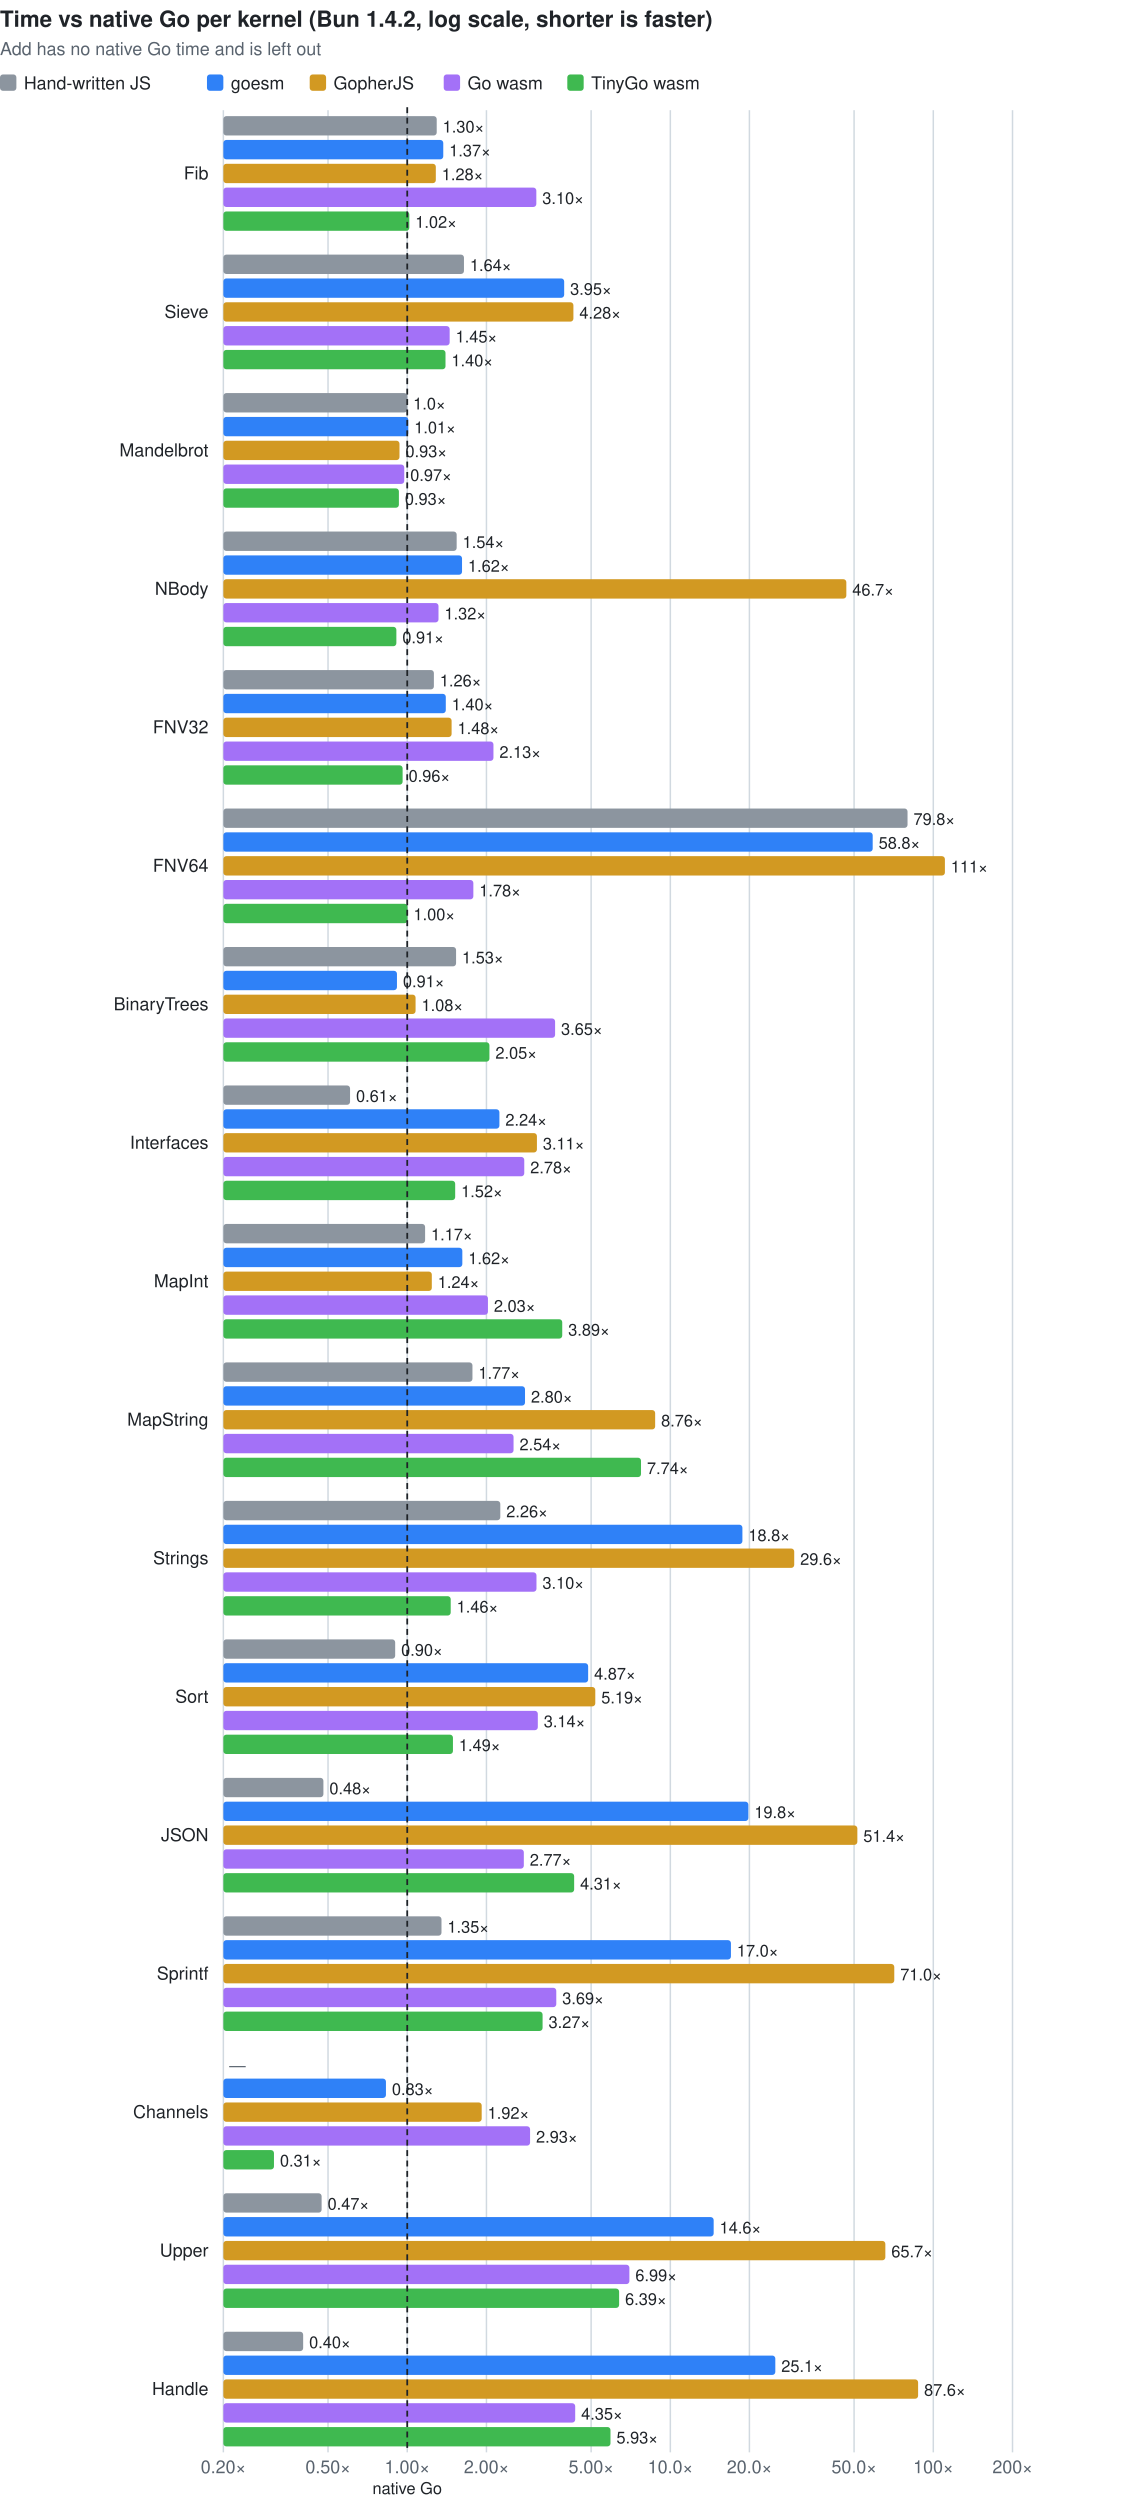
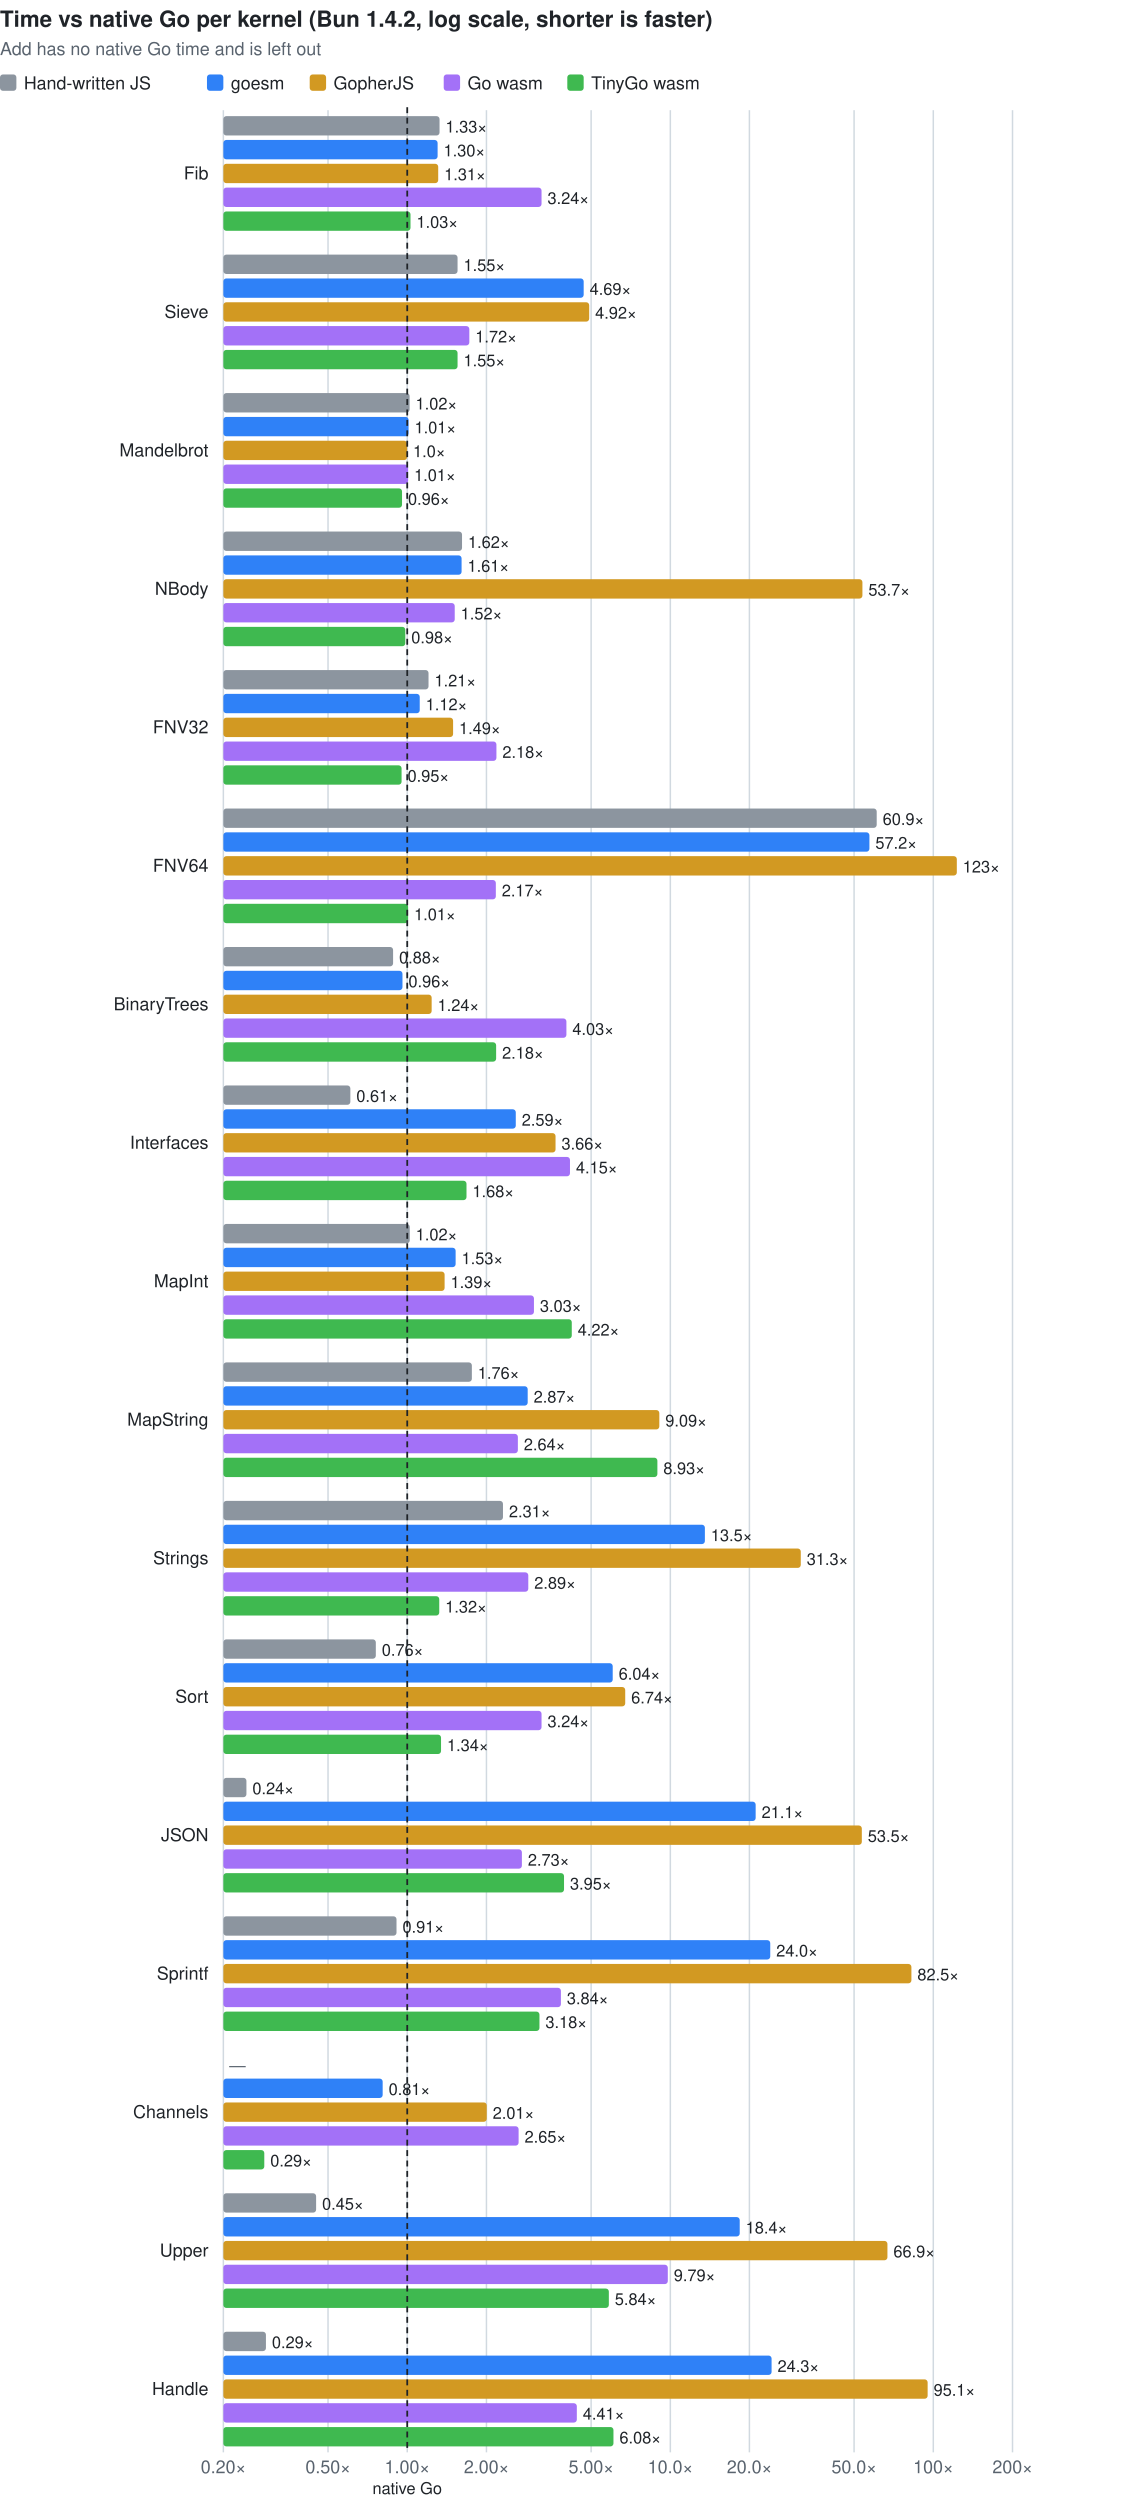
<svg xmlns="http://www.w3.org/2000/svg" width="760" height="1679" viewBox="0 0 760 1679" font-family="-apple-system, 'Segoe UI', Helvetica, Arial, 'Hiragino Sans', 'Noto Sans CJK JP', 'Yu Gothic', sans-serif" font-size="12">
  <style>.t{fill:#1f2328}.m{fill:#59636e}.g{stroke:#d1d9e0}.r{stroke:#1f2328}@media (prefers-color-scheme:dark){.t{fill:#f0f6fc}.m{fill:#9198a1}.g{stroke:#3d444d}.r{stroke:#f0f6fc}}</style>
  <text class="t" x="0" y="18" font-size="15" font-weight="600">Time vs native Go per kernel (Bun 1.4.2, log scale, shorter is faster)</text>
  <text class="m" x="0" y="37">Add has no native Go time and is left out</text>
  <rect x="0" y="50" width="11" height="11" rx="2" fill="#8c959f" />
  <text class="t" x="16" y="60">Hand-written JS</text>
  <rect x="139" y="50" width="11" height="11" rx="2" fill="#2f81f7" />
  <text class="t" x="155" y="60">goesm</text>
  <rect x="208" y="50" width="11" height="11" rx="2" fill="#d29922" />
  <text class="t" x="224" y="60">GopherJS</text>
  <rect x="298" y="50" width="11" height="11" rx="2" fill="#a371f7" />
  <text class="t" x="314" y="60">Go wasm</text>
  <rect x="381" y="50" width="11" height="11" rx="2" fill="#3fb950" />
  <text class="t" x="397" y="60">TinyGo wasm</text>
  <line class="g" x1="150.0" y1="74" x2="150.0" y2="1647" />
  <text class="m" x="150.0" y="1661" text-anchor="middle">0.20×</text>
  <line class="g" x1="220.3" y1="74" x2="220.3" y2="1647" />
  <text class="m" x="220.3" y="1661" text-anchor="middle">0.50×</text>
  <line class="g" x1="273.5" y1="74" x2="273.5" y2="1647" />
  <text class="m" x="273.5" y="1661" text-anchor="middle">1.00×</text>
  <line class="g" x1="326.7" y1="74" x2="326.7" y2="1647" />
  <text class="m" x="326.7" y="1661" text-anchor="middle">2.00×</text>
  <line class="g" x1="397.0" y1="74" x2="397.0" y2="1647" />
  <text class="m" x="397.0" y="1661" text-anchor="middle">5.00×</text>
  <line class="g" x1="450.2" y1="74" x2="450.2" y2="1647" />
  <text class="m" x="450.2" y="1661" text-anchor="middle">10.0×</text>
  <line class="g" x1="503.3" y1="74" x2="503.3" y2="1647" />
  <text class="m" x="503.3" y="1661" text-anchor="middle">20.0×</text>
  <line class="g" x1="573.6" y1="74" x2="573.6" y2="1647" />
  <text class="m" x="573.6" y="1661" text-anchor="middle">50.0×</text>
  <line class="g" x1="626.8" y1="74" x2="626.8" y2="1647" />
  <text class="m" x="626.8" y="1661" text-anchor="middle">100×</text>
  <line class="g" x1="680.0" y1="74" x2="680.0" y2="1647" />
  <text class="m" x="680.0" y="1661" text-anchor="middle">200×</text>
  <text class="t" x="140" y="120.5" text-anchor="end">Fib</text>
-   <rect x="150" y="78" width="143.3" height="13" rx="2" fill="#8c959f" />
-   <text class="t" x="297.3" y="89" font-size="11">1.30×</text>
-   <rect x="150" y="94" width="147.7" height="13" rx="2" fill="#2f81f7" />
-   <text class="t" x="301.7" y="105" font-size="11">1.37×</text>
-   <rect x="150" y="110" width="142.7" height="13" rx="2" fill="#d29922" />
-   <text class="t" x="296.7" y="121" font-size="11">1.28×</text>
-   <rect x="150" y="126" width="210.2" height="13" rx="2" fill="#a371f7" />
-   <text class="t" x="364.2" y="137" font-size="11">3.10×</text>
-   <rect x="150" y="142" width="124.9" height="13" rx="2" fill="#3fb950" />
-   <text class="t" x="278.9" y="153" font-size="11">1.02×</text>
+   <rect x="150" y="78" width="145.2" height="13" rx="2" fill="#8c959f" />
+   <text class="t" x="299.2" y="89" font-size="11">1.33×</text>
+   <rect x="150" y="94" width="143.9" height="13" rx="2" fill="#2f81f7" />
+   <text class="t" x="297.9" y="105" font-size="11">1.30×</text>
+   <rect x="150" y="110" width="144.3" height="13" rx="2" fill="#d29922" />
+   <text class="t" x="298.3" y="121" font-size="11">1.31×</text>
+   <rect x="150" y="126" width="213.7" height="13" rx="2" fill="#a371f7" />
+   <text class="t" x="367.7" y="137" font-size="11">3.24×</text>
+   <rect x="150" y="142" width="125.7" height="13" rx="2" fill="#3fb950" />
+   <text class="t" x="279.7" y="153" font-size="11">1.03×</text>
  <text class="t" x="140" y="213.5" text-anchor="end">Sieve</text>
-   <rect x="150" y="171" width="161.6" height="13" rx="2" fill="#8c959f" />
-   <text class="t" x="315.6" y="182" font-size="11">1.64×</text>
-   <rect x="150" y="187" width="228.9" height="13" rx="2" fill="#2f81f7" />
-   <text class="t" x="382.9" y="198" font-size="11">3.95×</text>
-   <rect x="150" y="203" width="235.1" height="13" rx="2" fill="#d29922" />
-   <text class="t" x="389.1" y="214" font-size="11">4.28×</text>
-   <rect x="150" y="219" width="152.0" height="13" rx="2" fill="#a371f7" />
-   <text class="t" x="306.0" y="230" font-size="11">1.45×</text>
-   <rect x="150" y="235" width="149.2" height="13" rx="2" fill="#3fb950" />
-   <text class="t" x="303.2" y="246" font-size="11">1.40×</text>
+   <rect x="150" y="171" width="157.3" height="13" rx="2" fill="#8c959f" />
+   <text class="t" x="311.3" y="182" font-size="11">1.55×</text>
+   <rect x="150" y="187" width="242.0" height="13" rx="2" fill="#2f81f7" />
+   <text class="t" x="396.0" y="198" font-size="11">4.69×</text>
+   <rect x="150" y="203" width="245.7" height="13" rx="2" fill="#d29922" />
+   <text class="t" x="399.7" y="214" font-size="11">4.92×</text>
+   <rect x="150" y="219" width="165.2" height="13" rx="2" fill="#a371f7" />
+   <text class="t" x="319.2" y="230" font-size="11">1.72×</text>
+   <rect x="150" y="235" width="157.3" height="13" rx="2" fill="#3fb950" />
+   <text class="t" x="311.3" y="246" font-size="11">1.55×</text>
  <text class="t" x="140" y="306.5" text-anchor="end">Mandelbrot</text>
-   <rect x="150" y="264" width="123.5" height="13" rx="2" fill="#8c959f" />
-   <text class="t" x="277.5" y="275" font-size="11">1.0×</text>
-   <rect x="150" y="280" width="124.2" height="13" rx="2" fill="#2f81f7" />
-   <text class="t" x="278.2" y="291" font-size="11">1.01×</text>
-   <rect x="150" y="296" width="118.3" height="13" rx="2" fill="#d29922" />
-   <text class="t" x="272.3" y="307" font-size="11">0.93×</text>
-   <rect x="150" y="312" width="121.5" height="13" rx="2" fill="#a371f7" />
-   <text class="t" x="275.5" y="323" font-size="11">0.97×</text>
-   <rect x="150" y="328" width="117.9" height="13" rx="2" fill="#3fb950" />
-   <text class="t" x="271.9" y="339" font-size="11">0.93×</text>
+   <rect x="150" y="264" width="125.1" height="13" rx="2" fill="#8c959f" />
+   <text class="t" x="279.1" y="275" font-size="11">1.02×</text>
+   <rect x="150" y="280" width="124.4" height="13" rx="2" fill="#2f81f7" />
+   <text class="t" x="278.4" y="291" font-size="11">1.01×</text>
+   <rect x="150" y="296" width="123.4" height="13" rx="2" fill="#d29922" />
+   <text class="t" x="277.4" y="307" font-size="11">1.0×</text>
+   <rect x="150" y="312" width="124.1" height="13" rx="2" fill="#a371f7" />
+   <text class="t" x="278.1" y="323" font-size="11">1.01×</text>
+   <rect x="150" y="328" width="120.0" height="13" rx="2" fill="#3fb950" />
+   <text class="t" x="274.0" y="339" font-size="11">0.96×</text>
  <text class="t" x="140" y="399.5" text-anchor="end">NBody</text>
-   <rect x="150" y="357" width="156.7" height="13" rx="2" fill="#8c959f" />
-   <text class="t" x="310.7" y="368" font-size="11">1.54×</text>
-   <rect x="150" y="373" width="160.3" height="13" rx="2" fill="#2f81f7" />
-   <text class="t" x="314.3" y="384" font-size="11">1.62×</text>
-   <rect x="150" y="389" width="418.4" height="13" rx="2" fill="#d29922" />
-   <text class="t" x="572.4" y="400" font-size="11">46.7×</text>
-   <rect x="150" y="405" width="144.5" height="13" rx="2" fill="#a371f7" />
-   <text class="t" x="298.5" y="416" font-size="11">1.32×</text>
-   <rect x="150" y="421" width="116.2" height="13" rx="2" fill="#3fb950" />
-   <text class="t" x="270.2" y="432" font-size="11">0.91×</text>
+   <rect x="150" y="357" width="160.3" height="13" rx="2" fill="#8c959f" />
+   <text class="t" x="314.3" y="368" font-size="11">1.62×</text>
+   <rect x="150" y="373" width="160.0" height="13" rx="2" fill="#2f81f7" />
+   <text class="t" x="314.0" y="384" font-size="11">1.61×</text>
+   <rect x="150" y="389" width="429.2" height="13" rx="2" fill="#d29922" />
+   <text class="t" x="583.2" y="400" font-size="11">53.7×</text>
+   <rect x="150" y="405" width="155.4" height="13" rx="2" fill="#a371f7" />
+   <text class="t" x="309.4" y="416" font-size="11">1.52×</text>
+   <rect x="150" y="421" width="122.2" height="13" rx="2" fill="#3fb950" />
+   <text class="t" x="276.2" y="432" font-size="11">0.98×</text>
  <text class="t" x="140" y="492.5" text-anchor="end">FNV32</text>
-   <rect x="150" y="450" width="141.4" height="13" rx="2" fill="#8c959f" />
-   <text class="t" x="295.4" y="461" font-size="11">1.26×</text>
-   <rect x="150" y="466" width="149.4" height="13" rx="2" fill="#2f81f7" />
-   <text class="t" x="303.4" y="477" font-size="11">1.40×</text>
-   <rect x="150" y="482" width="153.3" height="13" rx="2" fill="#d29922" />
-   <text class="t" x="307.3" y="493" font-size="11">1.48×</text>
-   <rect x="150" y="498" width="181.4" height="13" rx="2" fill="#a371f7" />
-   <text class="t" x="335.4" y="509" font-size="11">2.13×</text>
-   <rect x="150" y="514" width="120.4" height="13" rx="2" fill="#3fb950" />
-   <text class="t" x="274.4" y="525" font-size="11">0.96×</text>
+   <rect x="150" y="450" width="137.8" height="13" rx="2" fill="#8c959f" />
+   <text class="t" x="291.8" y="461" font-size="11">1.21×</text>
+   <rect x="150" y="466" width="131.9" height="13" rx="2" fill="#2f81f7" />
+   <text class="t" x="285.9" y="477" font-size="11">1.12×</text>
+   <rect x="150" y="482" width="154.3" height="13" rx="2" fill="#d29922" />
+   <text class="t" x="308.3" y="493" font-size="11">1.49×</text>
+   <rect x="150" y="498" width="183.4" height="13" rx="2" fill="#a371f7" />
+   <text class="t" x="337.4" y="509" font-size="11">2.18×</text>
+   <rect x="150" y="514" width="119.7" height="13" rx="2" fill="#3fb950" />
+   <text class="t" x="273.7" y="525" font-size="11">0.95×</text>
  <text class="t" x="140" y="585.5" text-anchor="end">FNV64</text>
-   <rect x="150" y="543" width="459.5" height="13" rx="2" fill="#8c959f" />
-   <text class="t" x="613.5" y="554" font-size="11">79.8×</text>
-   <rect x="150" y="559" width="436.1" height="13" rx="2" fill="#2f81f7" />
-   <text class="t" x="590.1" y="570" font-size="11">58.8×</text>
-   <rect x="150" y="575" width="484.6" height="13" rx="2" fill="#d29922" />
-   <text class="t" x="638.6" y="586" font-size="11">111×</text>
-   <rect x="150" y="591" width="167.9" height="13" rx="2" fill="#a371f7" />
-   <text class="t" x="321.9" y="602" font-size="11">1.78×</text>
-   <rect x="150" y="607" width="123.7" height="13" rx="2" fill="#3fb950" />
-   <text class="t" x="277.7" y="618" font-size="11">1.00×</text>
+   <rect x="150" y="543" width="438.8" height="13" rx="2" fill="#8c959f" />
+   <text class="t" x="592.8" y="554" font-size="11">60.9×</text>
+   <rect x="150" y="559" width="433.9" height="13" rx="2" fill="#2f81f7" />
+   <text class="t" x="587.9" y="570" font-size="11">57.2×</text>
+   <rect x="150" y="575" width="492.6" height="13" rx="2" fill="#d29922" />
+   <text class="t" x="646.6" y="586" font-size="11">123×</text>
+   <rect x="150" y="591" width="183.0" height="13" rx="2" fill="#a371f7" />
+   <text class="t" x="337.0" y="602" font-size="11">2.17×</text>
+   <rect x="150" y="607" width="124.1" height="13" rx="2" fill="#3fb950" />
+   <text class="t" x="278.1" y="618" font-size="11">1.01×</text>
  <text class="t" x="140" y="678.5" text-anchor="end">BinaryTrees</text>
-   <rect x="150" y="636" width="156.3" height="13" rx="2" fill="#8c959f" />
-   <text class="t" x="310.3" y="647" font-size="11">1.53×</text>
-   <rect x="150" y="652" width="116.6" height="13" rx="2" fill="#2f81f7" />
-   <text class="t" x="270.6" y="663" font-size="11">0.91×</text>
-   <rect x="150" y="668" width="129.1" height="13" rx="2" fill="#d29922" />
-   <text class="t" x="283.1" y="679" font-size="11">1.08×</text>
-   <rect x="150" y="684" width="222.8" height="13" rx="2" fill="#a371f7" />
-   <text class="t" x="376.8" y="695" font-size="11">3.65×</text>
-   <rect x="150" y="700" width="178.7" height="13" rx="2" fill="#3fb950" />
-   <text class="t" x="332.7" y="711" font-size="11">2.05×</text>
+   <rect x="150" y="636" width="114.0" height="13" rx="2" fill="#8c959f" />
+   <text class="t" x="268.0" y="647" font-size="11">0.88×</text>
+   <rect x="150" y="652" width="120.3" height="13" rx="2" fill="#2f81f7" />
+   <text class="t" x="274.3" y="663" font-size="11">0.96×</text>
+   <rect x="150" y="668" width="139.9" height="13" rx="2" fill="#d29922" />
+   <text class="t" x="293.9" y="679" font-size="11">1.24×</text>
+   <rect x="150" y="684" width="230.4" height="13" rx="2" fill="#a371f7" />
+   <text class="t" x="384.4" y="695" font-size="11">4.03×</text>
+   <rect x="150" y="700" width="183.2" height="13" rx="2" fill="#3fb950" />
+   <text class="t" x="337.2" y="711" font-size="11">2.18×</text>
  <text class="t" x="140" y="771.5" text-anchor="end">Interfaces</text>
-   <rect x="150" y="729" width="85.1" height="13" rx="2" fill="#8c959f" />
-   <text class="t" x="239.1" y="740" font-size="11">0.61×</text>
-   <rect x="150" y="745" width="185.4" height="13" rx="2" fill="#2f81f7" />
-   <text class="t" x="339.4" y="756" font-size="11">2.24×</text>
-   <rect x="150" y="761" width="210.6" height="13" rx="2" fill="#d29922" />
-   <text class="t" x="364.6" y="772" font-size="11">3.11×</text>
-   <rect x="150" y="777" width="202.1" height="13" rx="2" fill="#a371f7" />
-   <text class="t" x="356.1" y="788" font-size="11">2.78×</text>
-   <rect x="150" y="793" width="155.7" height="13" rx="2" fill="#3fb950" />
-   <text class="t" x="309.7" y="804" font-size="11">1.52×</text>
+   <rect x="150" y="729" width="85.3" height="13" rx="2" fill="#8c959f" />
+   <text class="t" x="239.3" y="740" font-size="11">0.61×</text>
+   <rect x="150" y="745" width="196.4" height="13" rx="2" fill="#2f81f7" />
+   <text class="t" x="350.4" y="756" font-size="11">2.59×</text>
+   <rect x="150" y="761" width="223.1" height="13" rx="2" fill="#d29922" />
+   <text class="t" x="377.1" y="772" font-size="11">3.66×</text>
+   <rect x="150" y="777" width="232.8" height="13" rx="2" fill="#a371f7" />
+   <text class="t" x="386.8" y="788" font-size="11">4.15×</text>
+   <rect x="150" y="793" width="163.3" height="13" rx="2" fill="#3fb950" />
+   <text class="t" x="317.3" y="804" font-size="11">1.68×</text>
  <text class="t" x="140" y="864.5" text-anchor="end">MapInt</text>
-   <rect x="150" y="822" width="135.5" height="13" rx="2" fill="#8c959f" />
-   <text class="t" x="289.5" y="833" font-size="11">1.17×</text>
-   <rect x="150" y="838" width="160.5" height="13" rx="2" fill="#2f81f7" />
-   <text class="t" x="314.5" y="849" font-size="11">1.62×</text>
-   <rect x="150" y="854" width="140.0" height="13" rx="2" fill="#d29922" />
-   <text class="t" x="294.0" y="865" font-size="11">1.24×</text>
-   <rect x="150" y="870" width="177.7" height="13" rx="2" fill="#a371f7" />
-   <text class="t" x="331.7" y="881" font-size="11">2.03×</text>
-   <rect x="150" y="886" width="227.6" height="13" rx="2" fill="#3fb950" />
-   <text class="t" x="381.6" y="897" font-size="11">3.89×</text>
+   <rect x="150" y="822" width="125.2" height="13" rx="2" fill="#8c959f" />
+   <text class="t" x="279.2" y="833" font-size="11">1.02×</text>
+   <rect x="150" y="838" width="156.0" height="13" rx="2" fill="#2f81f7" />
+   <text class="t" x="310.0" y="849" font-size="11">1.53×</text>
+   <rect x="150" y="854" width="148.6" height="13" rx="2" fill="#d29922" />
+   <text class="t" x="302.6" y="865" font-size="11">1.39×</text>
+   <rect x="150" y="870" width="208.6" height="13" rx="2" fill="#a371f7" />
+   <text class="t" x="362.6" y="881" font-size="11">3.03×</text>
+   <rect x="150" y="886" width="234.0" height="13" rx="2" fill="#3fb950" />
+   <text class="t" x="388.0" y="897" font-size="11">4.22×</text>
  <text class="t" x="140" y="957.5" text-anchor="end">MapString</text>
-   <rect x="150" y="915" width="167.3" height="13" rx="2" fill="#8c959f" />
-   <text class="t" x="321.3" y="926" font-size="11">1.77×</text>
-   <rect x="150" y="931" width="202.6" height="13" rx="2" fill="#2f81f7" />
-   <text class="t" x="356.6" y="942" font-size="11">2.80×</text>
-   <rect x="150" y="947" width="290.0" height="13" rx="2" fill="#d29922" />
-   <text class="t" x="444.0" y="958" font-size="11">8.76×</text>
-   <rect x="150" y="963" width="194.9" height="13" rx="2" fill="#a371f7" />
-   <text class="t" x="348.9" y="974" font-size="11">2.54×</text>
-   <rect x="150" y="979" width="280.5" height="13" rx="2" fill="#3fb950" />
-   <text class="t" x="434.5" y="990" font-size="11">7.74×</text>
+   <rect x="150" y="915" width="166.9" height="13" rx="2" fill="#8c959f" />
+   <text class="t" x="320.9" y="926" font-size="11">1.76×</text>
+   <rect x="150" y="931" width="204.4" height="13" rx="2" fill="#2f81f7" />
+   <text class="t" x="358.4" y="942" font-size="11">2.87×</text>
+   <rect x="150" y="947" width="292.8" height="13" rx="2" fill="#d29922" />
+   <text class="t" x="446.8" y="958" font-size="11">9.09×</text>
+   <rect x="150" y="963" width="197.8" height="13" rx="2" fill="#a371f7" />
+   <text class="t" x="351.8" y="974" font-size="11">2.64×</text>
+   <rect x="150" y="979" width="291.5" height="13" rx="2" fill="#3fb950" />
+   <text class="t" x="445.5" y="990" font-size="11">8.93×</text>
  <text class="t" x="140" y="1050.5" text-anchor="end">Strings</text>
-   <rect x="150" y="1008" width="186.0" height="13" rx="2" fill="#8c959f" />
-   <text class="t" x="340.0" y="1019" font-size="11">2.26×</text>
-   <rect x="150" y="1024" width="348.6" height="13" rx="2" fill="#2f81f7" />
-   <text class="t" x="502.6" y="1035" font-size="11">18.8×</text>
-   <rect x="150" y="1040" width="383.4" height="13" rx="2" fill="#d29922" />
-   <text class="t" x="537.4" y="1051" font-size="11">29.6×</text>
-   <rect x="150" y="1056" width="210.3" height="13" rx="2" fill="#a371f7" />
-   <text class="t" x="364.3" y="1067" font-size="11">3.10×</text>
-   <rect x="150" y="1072" width="152.7" height="13" rx="2" fill="#3fb950" />
-   <text class="t" x="306.7" y="1083" font-size="11">1.46×</text>
+   <rect x="150" y="1008" width="187.8" height="13" rx="2" fill="#8c959f" />
+   <text class="t" x="341.8" y="1019" font-size="11">2.31×</text>
+   <rect x="150" y="1024" width="323.4" height="13" rx="2" fill="#2f81f7" />
+   <text class="t" x="477.4" y="1035" font-size="11">13.5×</text>
+   <rect x="150" y="1040" width="387.8" height="13" rx="2" fill="#d29922" />
+   <text class="t" x="541.8" y="1051" font-size="11">31.3×</text>
+   <rect x="150" y="1056" width="204.8" height="13" rx="2" fill="#a371f7" />
+   <text class="t" x="358.8" y="1067" font-size="11">2.89×</text>
+   <rect x="150" y="1072" width="145.0" height="13" rx="2" fill="#3fb950" />
+   <text class="t" x="299.0" y="1083" font-size="11">1.32×</text>
  <text class="t" x="140" y="1143.5" text-anchor="end">Sort</text>
-   <rect x="150" y="1101" width="115.4" height="13" rx="2" fill="#8c959f" />
-   <text class="t" x="269.4" y="1112" font-size="11">0.90×</text>
-   <rect x="150" y="1117" width="245.0" height="13" rx="2" fill="#2f81f7" />
-   <text class="t" x="399.0" y="1128" font-size="11">4.87×</text>
-   <rect x="150" y="1133" width="249.8" height="13" rx="2" fill="#d29922" />
-   <text class="t" x="403.8" y="1144" font-size="11">5.19×</text>
-   <rect x="150" y="1149" width="211.2" height="13" rx="2" fill="#a371f7" />
-   <text class="t" x="365.2" y="1160" font-size="11">3.14×</text>
-   <rect x="150" y="1165" width="154.2" height="13" rx="2" fill="#3fb950" />
-   <text class="t" x="308.2" y="1176" font-size="11">1.49×</text>
+   <rect x="150" y="1101" width="102.4" height="13" rx="2" fill="#8c959f" />
+   <text class="t" x="256.4" y="1112" font-size="11">0.76×</text>
+   <rect x="150" y="1117" width="261.5" height="13" rx="2" fill="#2f81f7" />
+   <text class="t" x="415.5" y="1128" font-size="11">6.04×</text>
+   <rect x="150" y="1133" width="269.9" height="13" rx="2" fill="#d29922" />
+   <text class="t" x="423.9" y="1144" font-size="11">6.74×</text>
+   <rect x="150" y="1149" width="213.7" height="13" rx="2" fill="#a371f7" />
+   <text class="t" x="367.7" y="1160" font-size="11">3.24×</text>
+   <rect x="150" y="1165" width="146.2" height="13" rx="2" fill="#3fb950" />
+   <text class="t" x="300.2" y="1176" font-size="11">1.34×</text>
  <text class="t" x="140" y="1236.5" text-anchor="end">JSON</text>
-   <rect x="150" y="1194" width="67.2" height="13" rx="2" fill="#8c959f" />
-   <text class="t" x="221.2" y="1205" font-size="11">0.48×</text>
-   <rect x="150" y="1210" width="352.6" height="13" rx="2" fill="#2f81f7" />
-   <text class="t" x="506.6" y="1221" font-size="11">19.8×</text>
-   <rect x="150" y="1226" width="425.8" height="13" rx="2" fill="#d29922" />
-   <text class="t" x="579.8" y="1237" font-size="11">51.4×</text>
-   <rect x="150" y="1242" width="201.8" height="13" rx="2" fill="#a371f7" />
-   <text class="t" x="355.8" y="1253" font-size="11">2.77×</text>
-   <rect x="150" y="1258" width="235.6" height="13" rx="2" fill="#3fb950" />
-   <text class="t" x="389.6" y="1269" font-size="11">4.31×</text>
+   <rect x="150" y="1194" width="15.5" height="13" rx="2" fill="#8c959f" />
+   <text class="t" x="169.5" y="1205" font-size="11">0.24×</text>
+   <rect x="150" y="1210" width="357.5" height="13" rx="2" fill="#2f81f7" />
+   <text class="t" x="511.5" y="1221" font-size="11">21.1×</text>
+   <rect x="150" y="1226" width="428.8" height="13" rx="2" fill="#d29922" />
+   <text class="t" x="582.8" y="1237" font-size="11">53.5×</text>
+   <rect x="150" y="1242" width="200.5" height="13" rx="2" fill="#a371f7" />
+   <text class="t" x="354.5" y="1253" font-size="11">2.73×</text>
+   <rect x="150" y="1258" width="228.8" height="13" rx="2" fill="#3fb950" />
+   <text class="t" x="382.8" y="1269" font-size="11">3.95×</text>
  <text class="t" x="140" y="1329.5" text-anchor="end">Sprintf</text>
-   <rect x="150" y="1287" width="146.5" height="13" rx="2" fill="#8c959f" />
-   <text class="t" x="300.5" y="1298" font-size="11">1.35×</text>
-   <rect x="150" y="1303" width="340.9" height="13" rx="2" fill="#2f81f7" />
-   <text class="t" x="494.9" y="1314" font-size="11">17.0×</text>
-   <rect x="150" y="1319" width="450.6" height="13" rx="2" fill="#d29922" />
-   <text class="t" x="604.6" y="1330" font-size="11">71.0×</text>
-   <rect x="150" y="1335" width="223.6" height="13" rx="2" fill="#a371f7" />
-   <text class="t" x="377.6" y="1346" font-size="11">3.69×</text>
-   <rect x="150" y="1351" width="214.4" height="13" rx="2" fill="#3fb950" />
-   <text class="t" x="368.4" y="1362" font-size="11">3.27×</text>
+   <rect x="150" y="1287" width="116.3" height="13" rx="2" fill="#8c959f" />
+   <text class="t" x="270.3" y="1298" font-size="11">0.91×</text>
+   <rect x="150" y="1303" width="367.3" height="13" rx="2" fill="#2f81f7" />
+   <text class="t" x="521.3" y="1314" font-size="11">24.0×</text>
+   <rect x="150" y="1319" width="462.1" height="13" rx="2" fill="#d29922" />
+   <text class="t" x="616.1" y="1330" font-size="11">82.5×</text>
+   <rect x="150" y="1335" width="226.7" height="13" rx="2" fill="#a371f7" />
+   <text class="t" x="380.7" y="1346" font-size="11">3.84×</text>
+   <rect x="150" y="1351" width="212.3" height="13" rx="2" fill="#3fb950" />
+   <text class="t" x="366.3" y="1362" font-size="11">3.18×</text>
  <text class="t" x="140" y="1422.5" text-anchor="end">Channels</text>
  <text class="m" x="154" y="1391" font-size="11">—</text>
-   <rect x="150" y="1396" width="109.2" height="13" rx="2" fill="#2f81f7" />
-   <text class="t" x="263.2" y="1407" font-size="11">0.83×</text>
-   <rect x="150" y="1412" width="173.5" height="13" rx="2" fill="#d29922" />
-   <text class="t" x="327.5" y="1423" font-size="11">1.92×</text>
-   <rect x="150" y="1428" width="206.0" height="13" rx="2" fill="#a371f7" />
-   <text class="t" x="360.0" y="1439" font-size="11">2.93×</text>
-   <rect x="150" y="1444" width="34.0" height="13" rx="2" fill="#3fb950" />
-   <text class="t" x="188.0" y="1455" font-size="11">0.31×</text>
+   <rect x="150" y="1396" width="107.0" height="13" rx="2" fill="#2f81f7" />
+   <text class="t" x="261.0" y="1407" font-size="11">0.81×</text>
+   <rect x="150" y="1412" width="176.9" height="13" rx="2" fill="#d29922" />
+   <text class="t" x="330.9" y="1423" font-size="11">2.01×</text>
+   <rect x="150" y="1428" width="198.3" height="13" rx="2" fill="#a371f7" />
+   <text class="t" x="352.3" y="1439" font-size="11">2.65×</text>
+   <rect x="150" y="1444" width="27.5" height="13" rx="2" fill="#3fb950" />
+   <text class="t" x="181.5" y="1455" font-size="11">0.29×</text>
  <text class="t" x="140" y="1515.5" text-anchor="end">Upper</text>
-   <rect x="150" y="1473" width="66.0" height="13" rx="2" fill="#8c959f" />
-   <text class="t" x="220.0" y="1484" font-size="11">0.47×</text>
-   <rect x="150" y="1489" width="329.3" height="13" rx="2" fill="#2f81f7" />
-   <text class="t" x="483.3" y="1500" font-size="11">14.6×</text>
-   <rect x="150" y="1505" width="444.6" height="13" rx="2" fill="#d29922" />
-   <text class="t" x="598.6" y="1516" font-size="11">65.7×</text>
-   <rect x="150" y="1521" width="272.7" height="13" rx="2" fill="#a371f7" />
-   <text class="t" x="426.7" y="1532" font-size="11">6.99×</text>
-   <rect x="150" y="1537" width="265.8" height="13" rx="2" fill="#3fb950" />
-   <text class="t" x="419.8" y="1548" font-size="11">6.39×</text>
+   <rect x="150" y="1473" width="62.3" height="13" rx="2" fill="#8c959f" />
+   <text class="t" x="216.3" y="1484" font-size="11">0.45×</text>
+   <rect x="150" y="1489" width="346.8" height="13" rx="2" fill="#2f81f7" />
+   <text class="t" x="500.8" y="1500" font-size="11">18.4×</text>
+   <rect x="150" y="1505" width="446.0" height="13" rx="2" fill="#d29922" />
+   <text class="t" x="600.0" y="1516" font-size="11">66.9×</text>
+   <rect x="150" y="1521" width="298.5" height="13" rx="2" fill="#a371f7" />
+   <text class="t" x="452.5" y="1532" font-size="11">9.79×</text>
+   <rect x="150" y="1537" width="258.9" height="13" rx="2" fill="#3fb950" />
+   <text class="t" x="412.9" y="1548" font-size="11">5.84×</text>
  <text class="t" x="140" y="1608.5" text-anchor="end">Handle</text>
-   <rect x="150" y="1566" width="53.6" height="13" rx="2" fill="#8c959f" />
-   <text class="t" x="207.6" y="1577" font-size="11">0.40×</text>
-   <rect x="150" y="1582" width="370.7" height="13" rx="2" fill="#2f81f7" />
-   <text class="t" x="524.7" y="1593" font-size="11">25.1×</text>
-   <rect x="150" y="1598" width="466.6" height="13" rx="2" fill="#d29922" />
-   <text class="t" x="620.6" y="1609" font-size="11">87.6×</text>
-   <rect x="150" y="1614" width="236.3" height="13" rx="2" fill="#a371f7" />
-   <text class="t" x="390.3" y="1625" font-size="11">4.35×</text>
-   <rect x="150" y="1630" width="260.0" height="13" rx="2" fill="#3fb950" />
-   <text class="t" x="414.0" y="1641" font-size="11">5.93×</text>
+   <rect x="150" y="1566" width="28.6" height="13" rx="2" fill="#8c959f" />
+   <text class="t" x="182.6" y="1577" font-size="11">0.29×</text>
+   <rect x="150" y="1582" width="368.2" height="13" rx="2" fill="#2f81f7" />
+   <text class="t" x="522.2" y="1593" font-size="11">24.3×</text>
+   <rect x="150" y="1598" width="473.0" height="13" rx="2" fill="#d29922" />
+   <text class="t" x="627.0" y="1609" font-size="11">95.1×</text>
+   <rect x="150" y="1614" width="237.4" height="13" rx="2" fill="#a371f7" />
+   <text class="t" x="391.4" y="1625" font-size="11">4.41×</text>
+   <rect x="150" y="1630" width="262.0" height="13" rx="2" fill="#3fb950" />
+   <text class="t" x="416.0" y="1641" font-size="11">6.08×</text>
  <line class="r" x1="273.5" y1="72" x2="273.5" y2="1647" stroke-dasharray="4 3" stroke-width="1.2" />
  <text class="t" x="273.5" y="1675" text-anchor="middle" font-size="11">native Go</text>
</svg>
